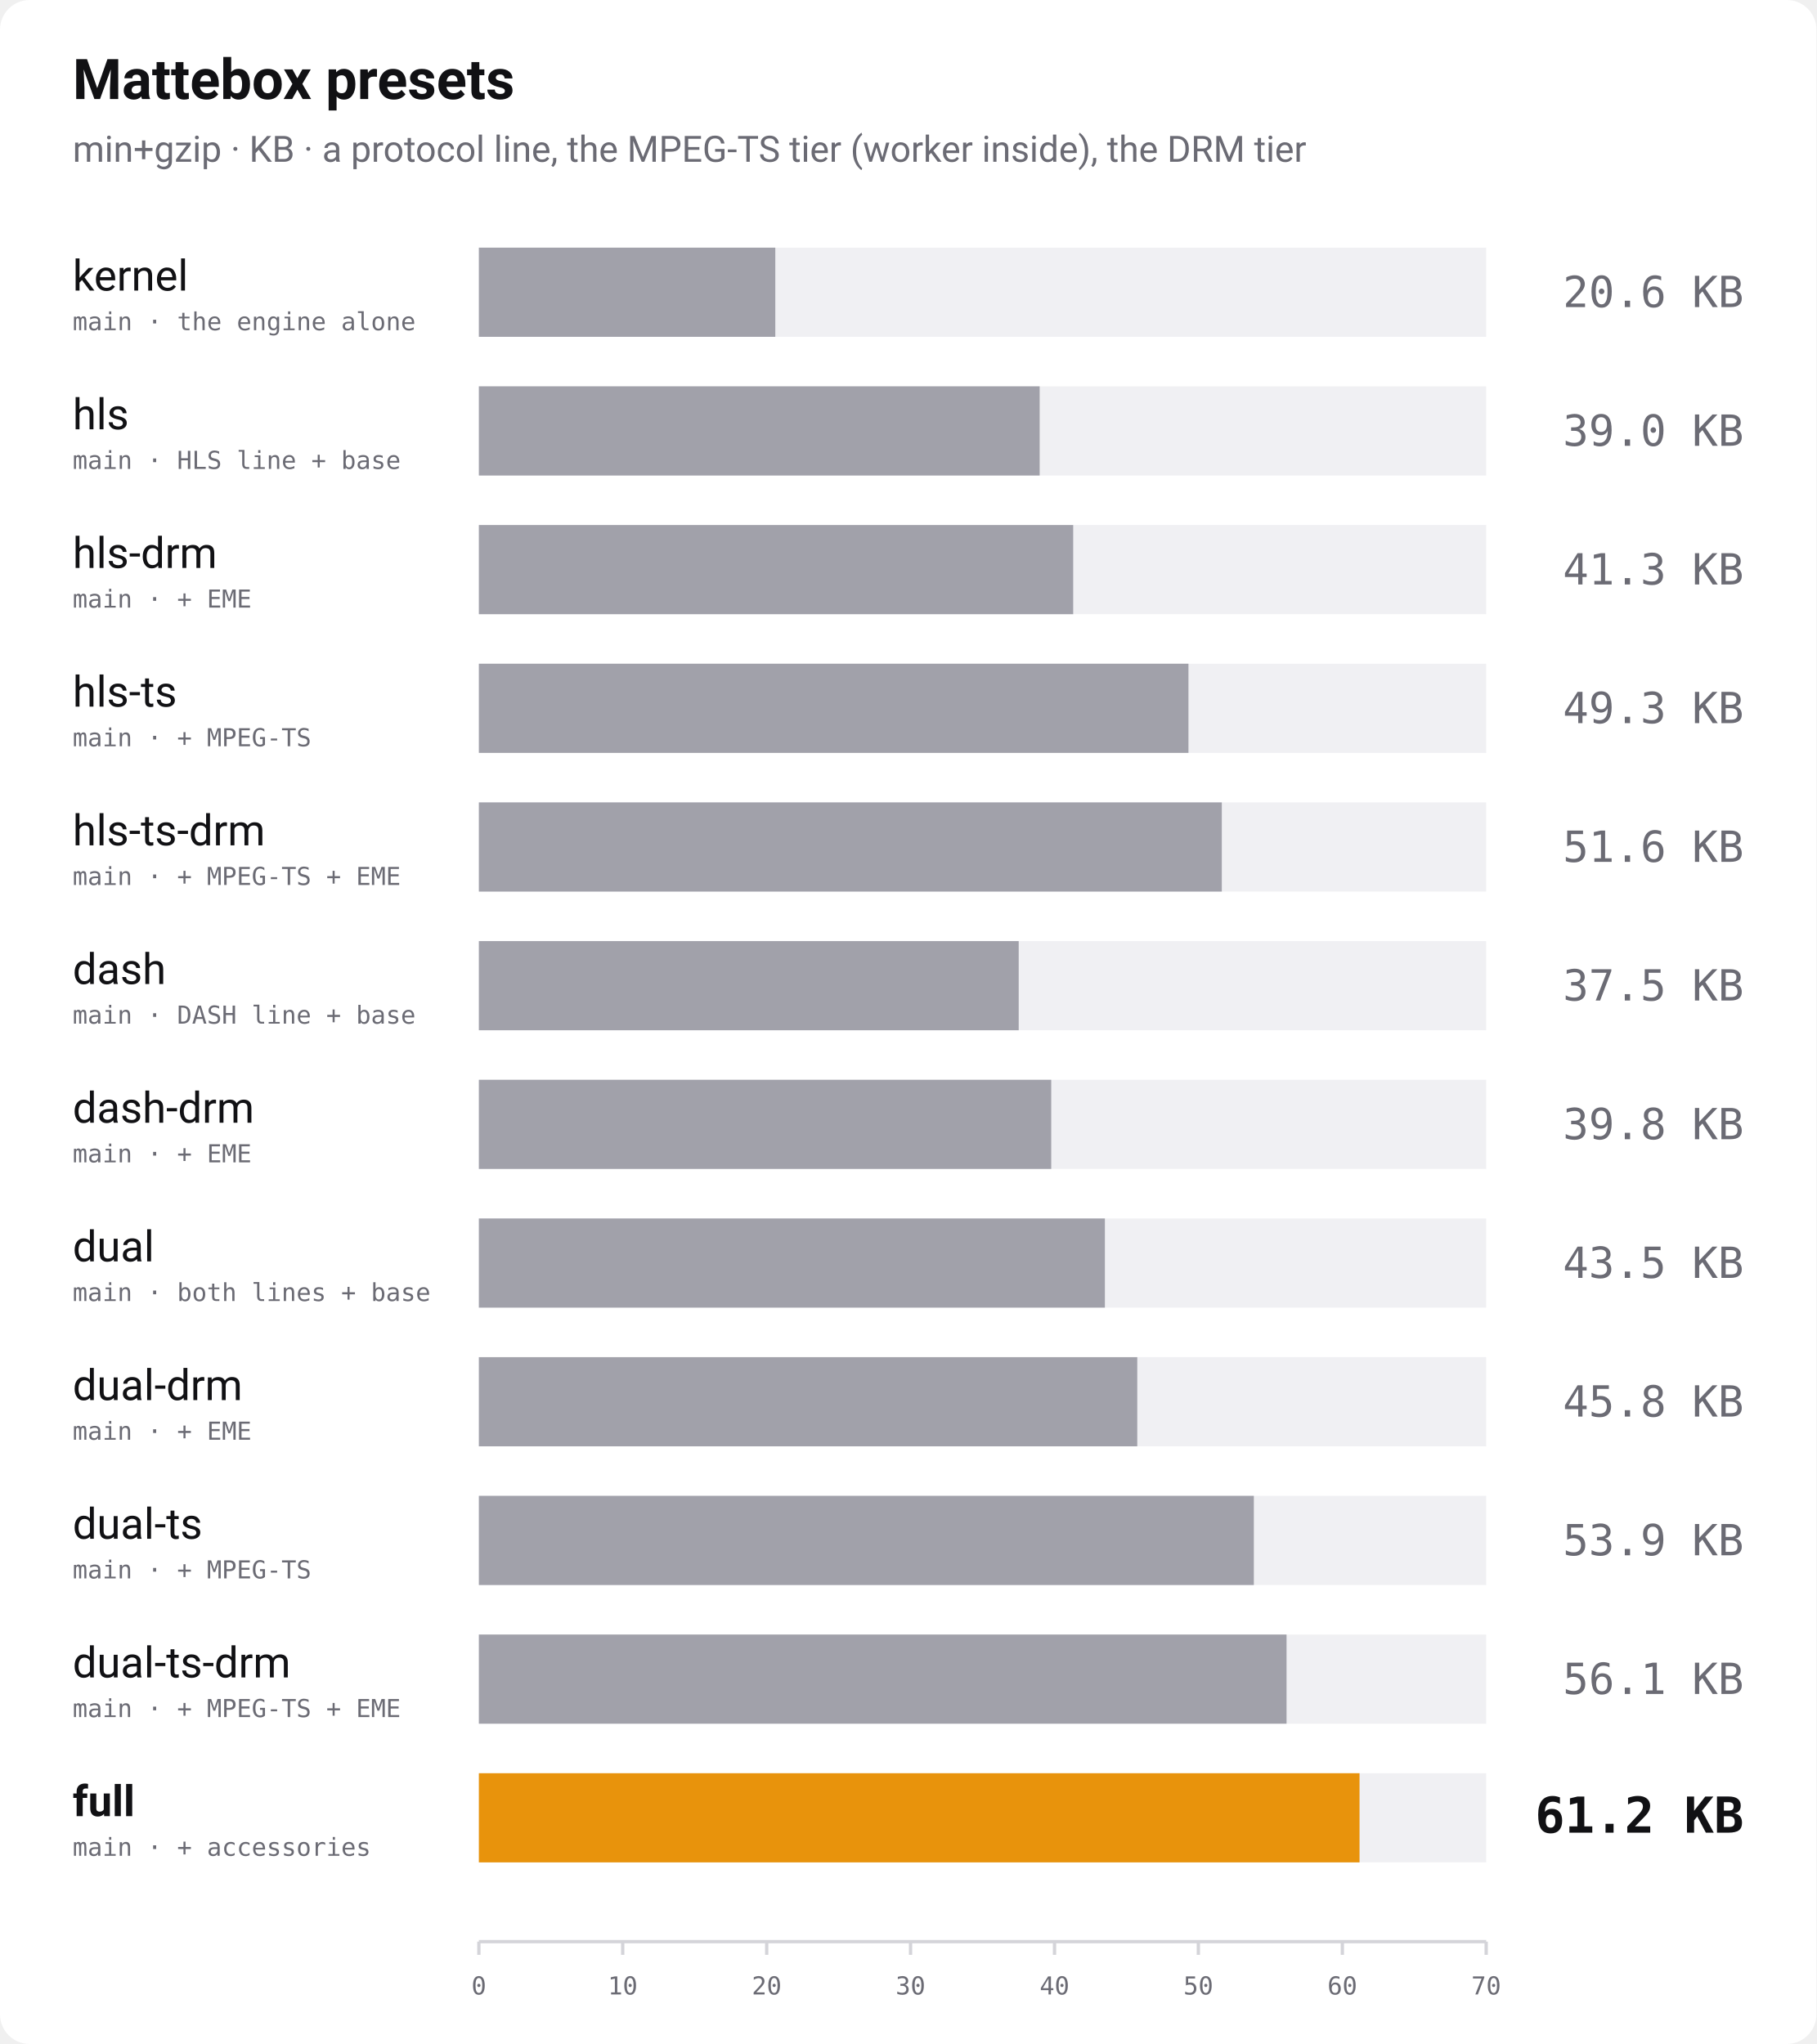
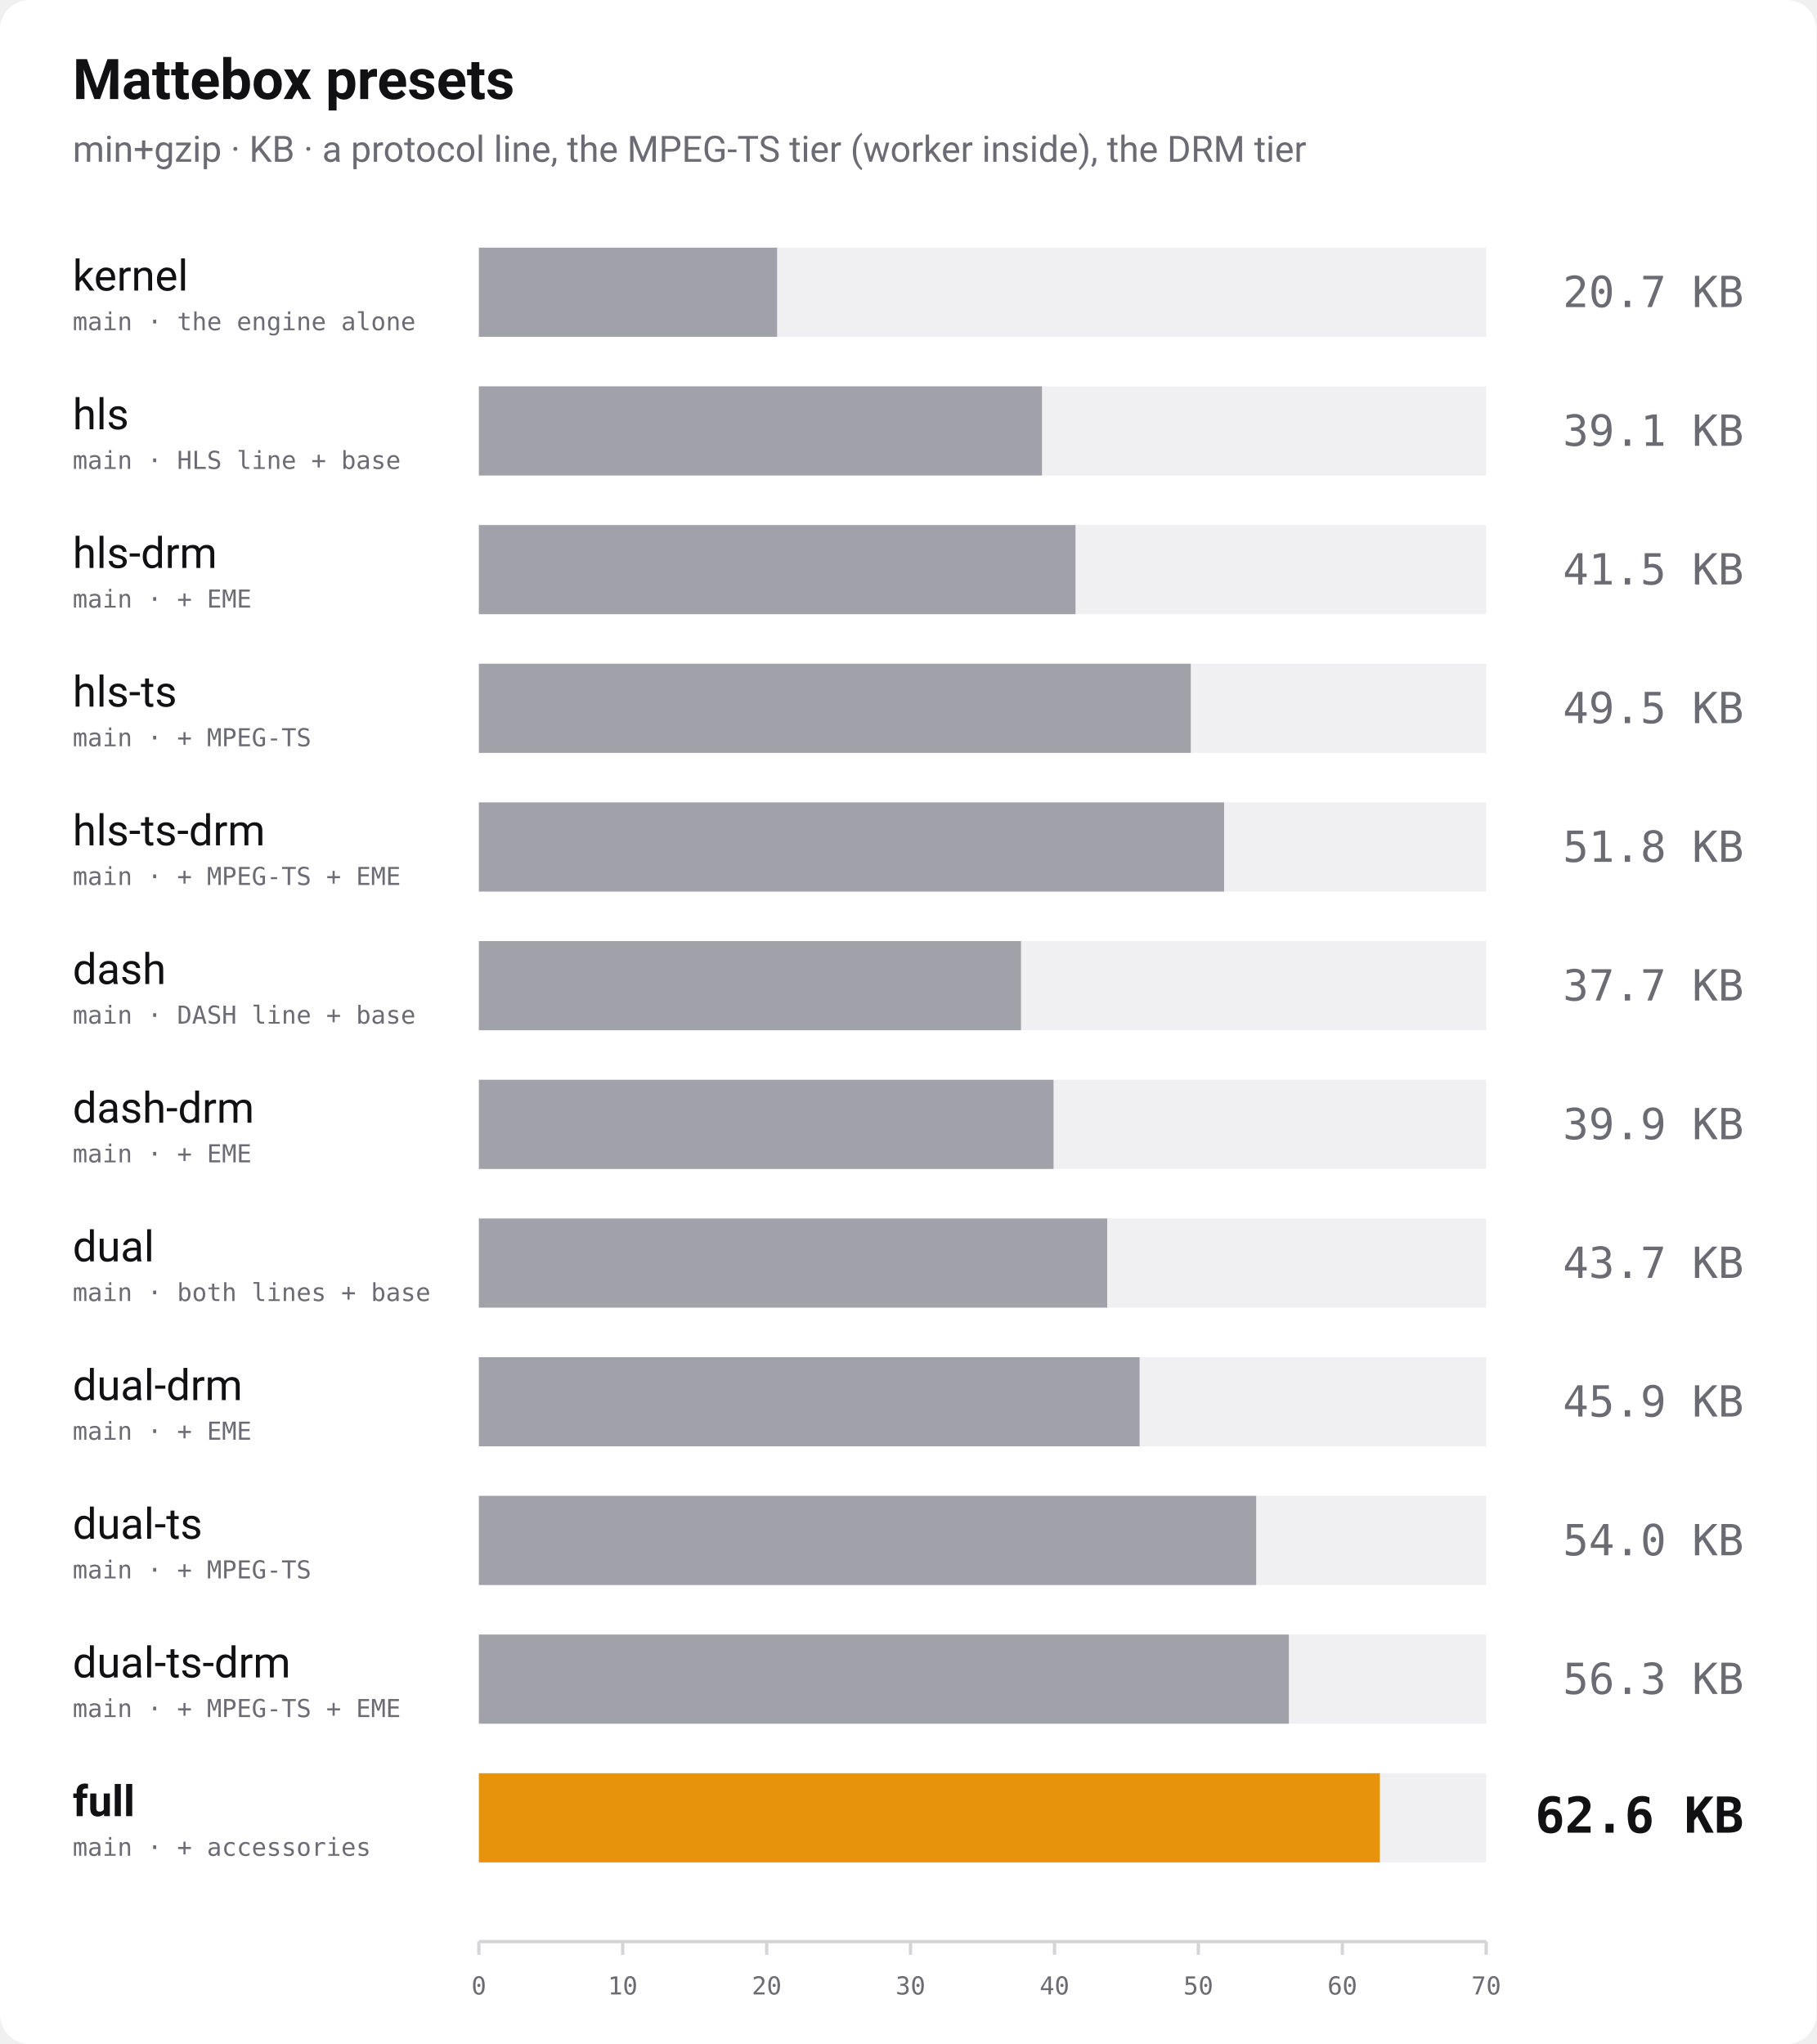
<svg xmlns="http://www.w3.org/2000/svg" width="1100" height="1238" viewBox="0 0 1100 1238" role="img" aria-label="Bundle size of every Mattebox preset, min+gzip">
  <rect width="1100" height="1238" rx="18" fill="#ffffff" />
  <text x="44" y="60" font-family="-apple-system, 'Segoe UI', Roboto, Helvetica, Arial, sans-serif" font-size="34" font-weight="700" fill="#111114">Mattebox presets</text>
  <text x="44" y="98" font-family="-apple-system, 'Segoe UI', Roboto, Helvetica, Arial, sans-serif" font-size="22" fill="#6b6b74">min+gzip · KB · a protocol line, the MPEG-TS tier (worker inside), the DRM tier</text>
  <text x="44" y="176" font-family="-apple-system, 'Segoe UI', Roboto, Helvetica, Arial, sans-serif" font-size="26" font-weight="400" fill="#111114">kernel</text>
  <text x="44" y="200" font-family="ui-monospace, 'SF Mono', Menlo, Consolas, monospace" font-size="15" fill="#6b6b74">main · the engine alone</text>
  <rect x="290" y="150" width="610" height="54" fill="#f0f0f3" />
-   <rect x="290" y="150" width="179.5" height="54" fill="#a1a1aa" />
-   <text x="1056" y="186" text-anchor="end" font-family="ui-monospace, 'SF Mono', Menlo, Consolas, monospace" font-size="26" font-weight="400" fill="#6b6b74">20.6 KB</text>
+   <rect x="290" y="150" width="180.6" height="54" fill="#a1a1aa" />
+   <text x="1056" y="186" text-anchor="end" font-family="ui-monospace, 'SF Mono', Menlo, Consolas, monospace" font-size="26" font-weight="400" fill="#6b6b74">20.7 KB</text>
  <text x="44" y="260" font-family="-apple-system, 'Segoe UI', Roboto, Helvetica, Arial, sans-serif" font-size="26" font-weight="400" fill="#111114">hls</text>
  <text x="44" y="284" font-family="ui-monospace, 'SF Mono', Menlo, Consolas, monospace" font-size="15" fill="#6b6b74">main · HLS line + base</text>
  <rect x="290" y="234" width="610" height="54" fill="#f0f0f3" />
-   <rect x="290" y="234" width="339.6" height="54" fill="#a1a1aa" />
-   <text x="1056" y="270" text-anchor="end" font-family="ui-monospace, 'SF Mono', Menlo, Consolas, monospace" font-size="26" font-weight="400" fill="#6b6b74">39.0 KB</text>
+   <rect x="290" y="234" width="341.0" height="54" fill="#a1a1aa" />
+   <text x="1056" y="270" text-anchor="end" font-family="ui-monospace, 'SF Mono', Menlo, Consolas, monospace" font-size="26" font-weight="400" fill="#6b6b74">39.1 KB</text>
  <text x="44" y="344" font-family="-apple-system, 'Segoe UI', Roboto, Helvetica, Arial, sans-serif" font-size="26" font-weight="400" fill="#111114">hls-drm</text>
  <text x="44" y="368" font-family="ui-monospace, 'SF Mono', Menlo, Consolas, monospace" font-size="15" fill="#6b6b74">main · + EME</text>
  <rect x="290" y="318" width="610" height="54" fill="#f0f0f3" />
-   <rect x="290" y="318" width="359.9" height="54" fill="#a1a1aa" />
-   <text x="1056" y="354" text-anchor="end" font-family="ui-monospace, 'SF Mono', Menlo, Consolas, monospace" font-size="26" font-weight="400" fill="#6b6b74">41.3 KB</text>
+   <rect x="290" y="318" width="361.3" height="54" fill="#a1a1aa" />
+   <text x="1056" y="354" text-anchor="end" font-family="ui-monospace, 'SF Mono', Menlo, Consolas, monospace" font-size="26" font-weight="400" fill="#6b6b74">41.5 KB</text>
  <text x="44" y="428" font-family="-apple-system, 'Segoe UI', Roboto, Helvetica, Arial, sans-serif" font-size="26" font-weight="400" fill="#111114">hls-ts</text>
  <text x="44" y="452" font-family="ui-monospace, 'SF Mono', Menlo, Consolas, monospace" font-size="15" fill="#6b6b74">main · + MPEG-TS</text>
  <rect x="290" y="402" width="610" height="54" fill="#f0f0f3" />
-   <rect x="290" y="402" width="429.7" height="54" fill="#a1a1aa" />
-   <text x="1056" y="438" text-anchor="end" font-family="ui-monospace, 'SF Mono', Menlo, Consolas, monospace" font-size="26" font-weight="400" fill="#6b6b74">49.3 KB</text>
+   <rect x="290" y="402" width="431.1" height="54" fill="#a1a1aa" />
+   <text x="1056" y="438" text-anchor="end" font-family="ui-monospace, 'SF Mono', Menlo, Consolas, monospace" font-size="26" font-weight="400" fill="#6b6b74">49.5 KB</text>
  <text x="44" y="512" font-family="-apple-system, 'Segoe UI', Roboto, Helvetica, Arial, sans-serif" font-size="26" font-weight="400" fill="#111114">hls-ts-drm</text>
  <text x="44" y="536" font-family="ui-monospace, 'SF Mono', Menlo, Consolas, monospace" font-size="15" fill="#6b6b74">main · + MPEG-TS + EME</text>
  <rect x="290" y="486" width="610" height="54" fill="#f0f0f3" />
-   <rect x="290" y="486" width="449.9" height="54" fill="#a1a1aa" />
-   <text x="1056" y="522" text-anchor="end" font-family="ui-monospace, 'SF Mono', Menlo, Consolas, monospace" font-size="26" font-weight="400" fill="#6b6b74">51.6 KB</text>
+   <rect x="290" y="486" width="451.3" height="54" fill="#a1a1aa" />
+   <text x="1056" y="522" text-anchor="end" font-family="ui-monospace, 'SF Mono', Menlo, Consolas, monospace" font-size="26" font-weight="400" fill="#6b6b74">51.8 KB</text>
  <text x="44" y="596" font-family="-apple-system, 'Segoe UI', Roboto, Helvetica, Arial, sans-serif" font-size="26" font-weight="400" fill="#111114">dash</text>
  <text x="44" y="620" font-family="ui-monospace, 'SF Mono', Menlo, Consolas, monospace" font-size="15" fill="#6b6b74">main · DASH line + base</text>
  <rect x="290" y="570" width="610" height="54" fill="#f0f0f3" />
-   <rect x="290" y="570" width="326.9" height="54" fill="#a1a1aa" />
-   <text x="1056" y="606" text-anchor="end" font-family="ui-monospace, 'SF Mono', Menlo, Consolas, monospace" font-size="26" font-weight="400" fill="#6b6b74">37.5 KB</text>
+   <rect x="290" y="570" width="328.3" height="54" fill="#a1a1aa" />
+   <text x="1056" y="606" text-anchor="end" font-family="ui-monospace, 'SF Mono', Menlo, Consolas, monospace" font-size="26" font-weight="400" fill="#6b6b74">37.7 KB</text>
  <text x="44" y="680" font-family="-apple-system, 'Segoe UI', Roboto, Helvetica, Arial, sans-serif" font-size="26" font-weight="400" fill="#111114">dash-drm</text>
  <text x="44" y="704" font-family="ui-monospace, 'SF Mono', Menlo, Consolas, monospace" font-size="15" fill="#6b6b74">main · + EME</text>
  <rect x="290" y="654" width="610" height="54" fill="#f0f0f3" />
-   <rect x="290" y="654" width="346.6" height="54" fill="#a1a1aa" />
-   <text x="1056" y="690" text-anchor="end" font-family="ui-monospace, 'SF Mono', Menlo, Consolas, monospace" font-size="26" font-weight="400" fill="#6b6b74">39.8 KB</text>
+   <rect x="290" y="654" width="348.0" height="54" fill="#a1a1aa" />
+   <text x="1056" y="690" text-anchor="end" font-family="ui-monospace, 'SF Mono', Menlo, Consolas, monospace" font-size="26" font-weight="400" fill="#6b6b74">39.9 KB</text>
  <text x="44" y="764" font-family="-apple-system, 'Segoe UI', Roboto, Helvetica, Arial, sans-serif" font-size="26" font-weight="400" fill="#111114">dual</text>
  <text x="44" y="788" font-family="ui-monospace, 'SF Mono', Menlo, Consolas, monospace" font-size="15" fill="#6b6b74">main · both lines + base</text>
  <rect x="290" y="738" width="610" height="54" fill="#f0f0f3" />
-   <rect x="290" y="738" width="379.1" height="54" fill="#a1a1aa" />
-   <text x="1056" y="774" text-anchor="end" font-family="ui-monospace, 'SF Mono', Menlo, Consolas, monospace" font-size="26" font-weight="400" fill="#6b6b74">43.5 KB</text>
+   <rect x="290" y="738" width="380.5" height="54" fill="#a1a1aa" />
+   <text x="1056" y="774" text-anchor="end" font-family="ui-monospace, 'SF Mono', Menlo, Consolas, monospace" font-size="26" font-weight="400" fill="#6b6b74">43.7 KB</text>
  <text x="44" y="848" font-family="-apple-system, 'Segoe UI', Roboto, Helvetica, Arial, sans-serif" font-size="26" font-weight="400" fill="#111114">dual-drm</text>
  <text x="44" y="872" font-family="ui-monospace, 'SF Mono', Menlo, Consolas, monospace" font-size="15" fill="#6b6b74">main · + EME</text>
  <rect x="290" y="822" width="610" height="54" fill="#f0f0f3" />
-   <rect x="290" y="822" width="398.7" height="54" fill="#a1a1aa" />
-   <text x="1056" y="858" text-anchor="end" font-family="ui-monospace, 'SF Mono', Menlo, Consolas, monospace" font-size="26" font-weight="400" fill="#6b6b74">45.8 KB</text>
+   <rect x="290" y="822" width="400.1" height="54" fill="#a1a1aa" />
+   <text x="1056" y="858" text-anchor="end" font-family="ui-monospace, 'SF Mono', Menlo, Consolas, monospace" font-size="26" font-weight="400" fill="#6b6b74">45.9 KB</text>
  <text x="44" y="932" font-family="-apple-system, 'Segoe UI', Roboto, Helvetica, Arial, sans-serif" font-size="26" font-weight="400" fill="#111114">dual-ts</text>
  <text x="44" y="956" font-family="ui-monospace, 'SF Mono', Menlo, Consolas, monospace" font-size="15" fill="#6b6b74">main · + MPEG-TS</text>
  <rect x="290" y="906" width="610" height="54" fill="#f0f0f3" />
-   <rect x="290" y="906" width="469.3" height="54" fill="#a1a1aa" />
-   <text x="1056" y="942" text-anchor="end" font-family="ui-monospace, 'SF Mono', Menlo, Consolas, monospace" font-size="26" font-weight="400" fill="#6b6b74">53.9 KB</text>
+   <rect x="290" y="906" width="470.7" height="54" fill="#a1a1aa" />
+   <text x="1056" y="942" text-anchor="end" font-family="ui-monospace, 'SF Mono', Menlo, Consolas, monospace" font-size="26" font-weight="400" fill="#6b6b74">54.0 KB</text>
  <text x="44" y="1016" font-family="-apple-system, 'Segoe UI', Roboto, Helvetica, Arial, sans-serif" font-size="26" font-weight="400" fill="#111114">dual-ts-drm</text>
  <text x="44" y="1040" font-family="ui-monospace, 'SF Mono', Menlo, Consolas, monospace" font-size="15" fill="#6b6b74">main · + MPEG-TS + EME</text>
  <rect x="290" y="990" width="610" height="54" fill="#f0f0f3" />
-   <rect x="290" y="990" width="489.1" height="54" fill="#a1a1aa" />
-   <text x="1056" y="1026" text-anchor="end" font-family="ui-monospace, 'SF Mono', Menlo, Consolas, monospace" font-size="26" font-weight="400" fill="#6b6b74">56.1 KB</text>
+   <rect x="290" y="990" width="490.5" height="54" fill="#a1a1aa" />
+   <text x="1056" y="1026" text-anchor="end" font-family="ui-monospace, 'SF Mono', Menlo, Consolas, monospace" font-size="26" font-weight="400" fill="#6b6b74">56.3 KB</text>
  <text x="44" y="1100" font-family="-apple-system, 'Segoe UI', Roboto, Helvetica, Arial, sans-serif" font-size="26" font-weight="700" fill="#111114">full</text>
  <text x="44" y="1124" font-family="ui-monospace, 'SF Mono', Menlo, Consolas, monospace" font-size="15" fill="#6b6b74">main · + accessories</text>
  <rect x="290" y="1074" width="610" height="54" fill="#f0f0f3" />
-   <rect x="290" y="1074" width="533.3" height="54" fill="#e8930c" />
-   <text x="1056" y="1110" text-anchor="end" font-family="ui-monospace, 'SF Mono', Menlo, Consolas, monospace" font-size="30" font-weight="700" fill="#111114">61.2 KB</text>
+   <rect x="290" y="1074" width="545.6" height="54" fill="#e8930c" />
+   <text x="1056" y="1110" text-anchor="end" font-family="ui-monospace, 'SF Mono', Menlo, Consolas, monospace" font-size="30" font-weight="700" fill="#111114">62.6 KB</text>
  <line x1="290" y1="1176" x2="900" y2="1176" stroke="#d4d4d9" stroke-width="2" />
  <line x1="290.0" y1="1176" x2="290.0" y2="1184" stroke="#d4d4d9" stroke-width="2" />
  <text x="290.0" y="1208" text-anchor="middle" font-family="ui-monospace, 'SF Mono', Menlo, Consolas, monospace" font-size="15" fill="#6b6b74">0</text>
  <line x1="377.1" y1="1176" x2="377.1" y2="1184" stroke="#d4d4d9" stroke-width="2" />
  <text x="377.1" y="1208" text-anchor="middle" font-family="ui-monospace, 'SF Mono', Menlo, Consolas, monospace" font-size="15" fill="#6b6b74">10</text>
  <line x1="464.3" y1="1176" x2="464.3" y2="1184" stroke="#d4d4d9" stroke-width="2" />
  <text x="464.3" y="1208" text-anchor="middle" font-family="ui-monospace, 'SF Mono', Menlo, Consolas, monospace" font-size="15" fill="#6b6b74">20</text>
  <line x1="551.4" y1="1176" x2="551.4" y2="1184" stroke="#d4d4d9" stroke-width="2" />
  <text x="551.4" y="1208" text-anchor="middle" font-family="ui-monospace, 'SF Mono', Menlo, Consolas, monospace" font-size="15" fill="#6b6b74">30</text>
  <line x1="638.6" y1="1176" x2="638.6" y2="1184" stroke="#d4d4d9" stroke-width="2" />
  <text x="638.6" y="1208" text-anchor="middle" font-family="ui-monospace, 'SF Mono', Menlo, Consolas, monospace" font-size="15" fill="#6b6b74">40</text>
  <line x1="725.7" y1="1176" x2="725.7" y2="1184" stroke="#d4d4d9" stroke-width="2" />
  <text x="725.7" y="1208" text-anchor="middle" font-family="ui-monospace, 'SF Mono', Menlo, Consolas, monospace" font-size="15" fill="#6b6b74">50</text>
  <line x1="812.9" y1="1176" x2="812.9" y2="1184" stroke="#d4d4d9" stroke-width="2" />
  <text x="812.9" y="1208" text-anchor="middle" font-family="ui-monospace, 'SF Mono', Menlo, Consolas, monospace" font-size="15" fill="#6b6b74">60</text>
  <line x1="900.0" y1="1176" x2="900.0" y2="1184" stroke="#d4d4d9" stroke-width="2" />
  <text x="900.0" y="1208" text-anchor="middle" font-family="ui-monospace, 'SF Mono', Menlo, Consolas, monospace" font-size="15" fill="#6b6b74">70</text>
</svg>
